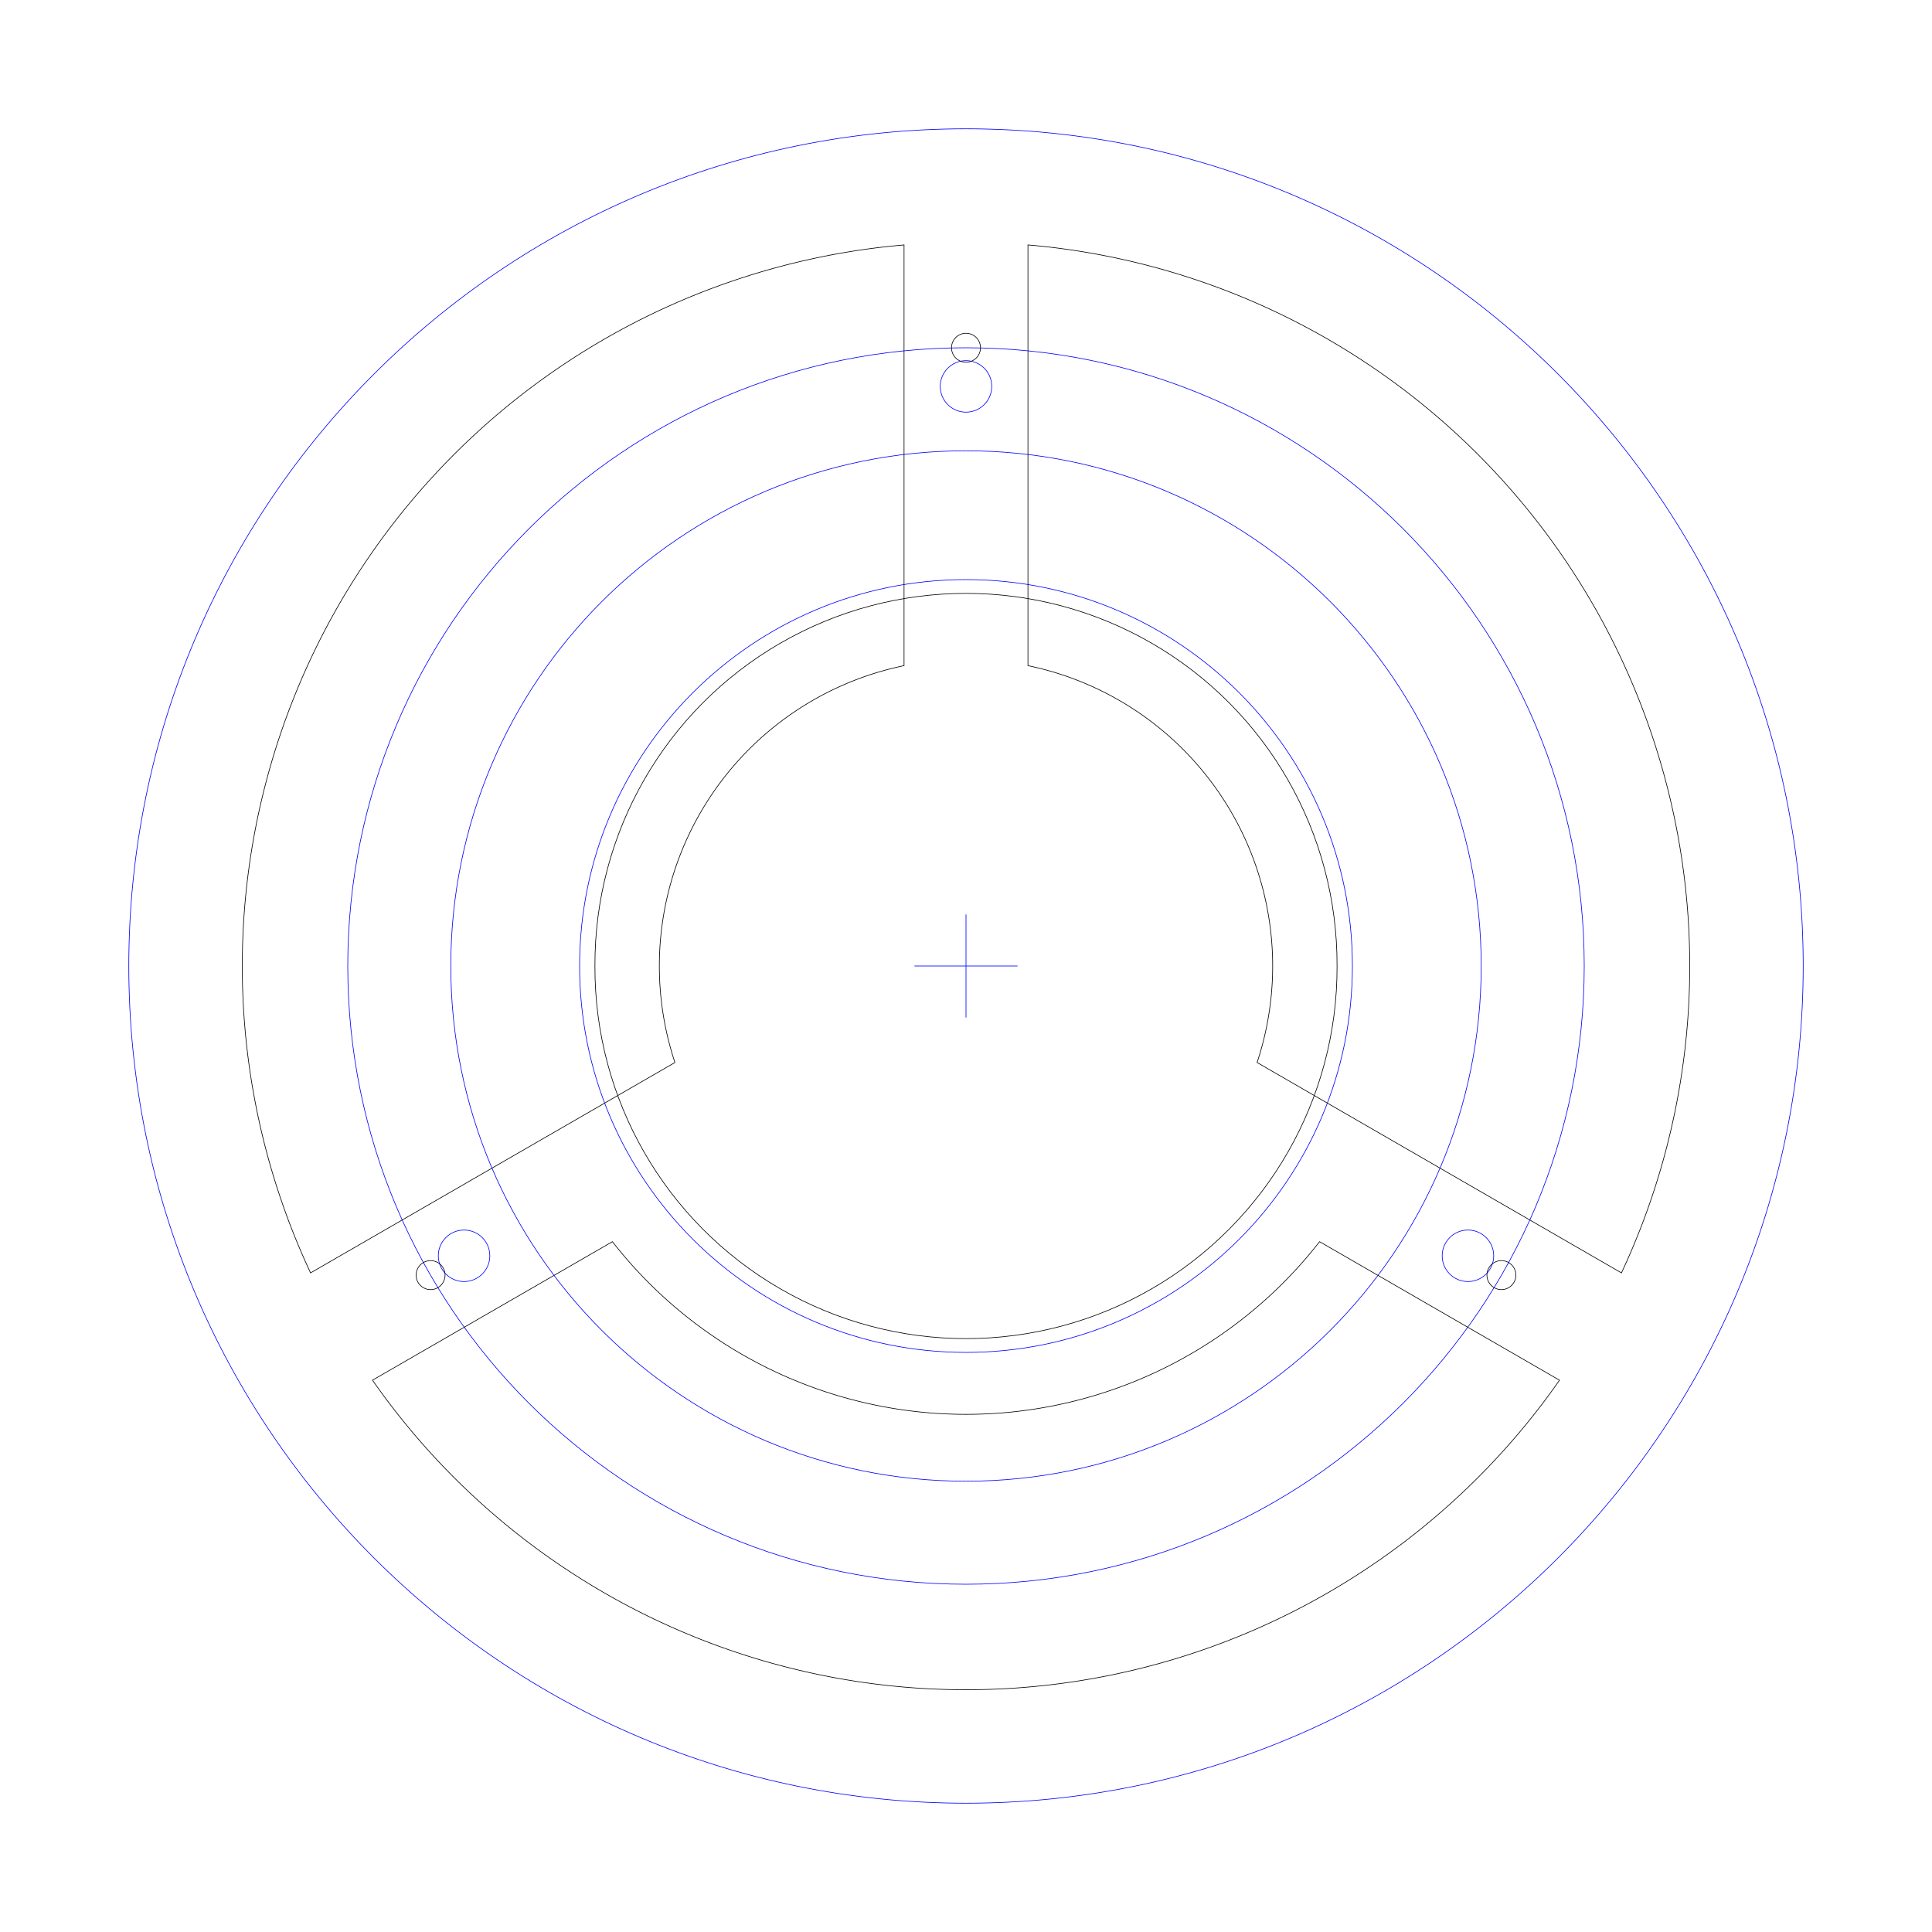
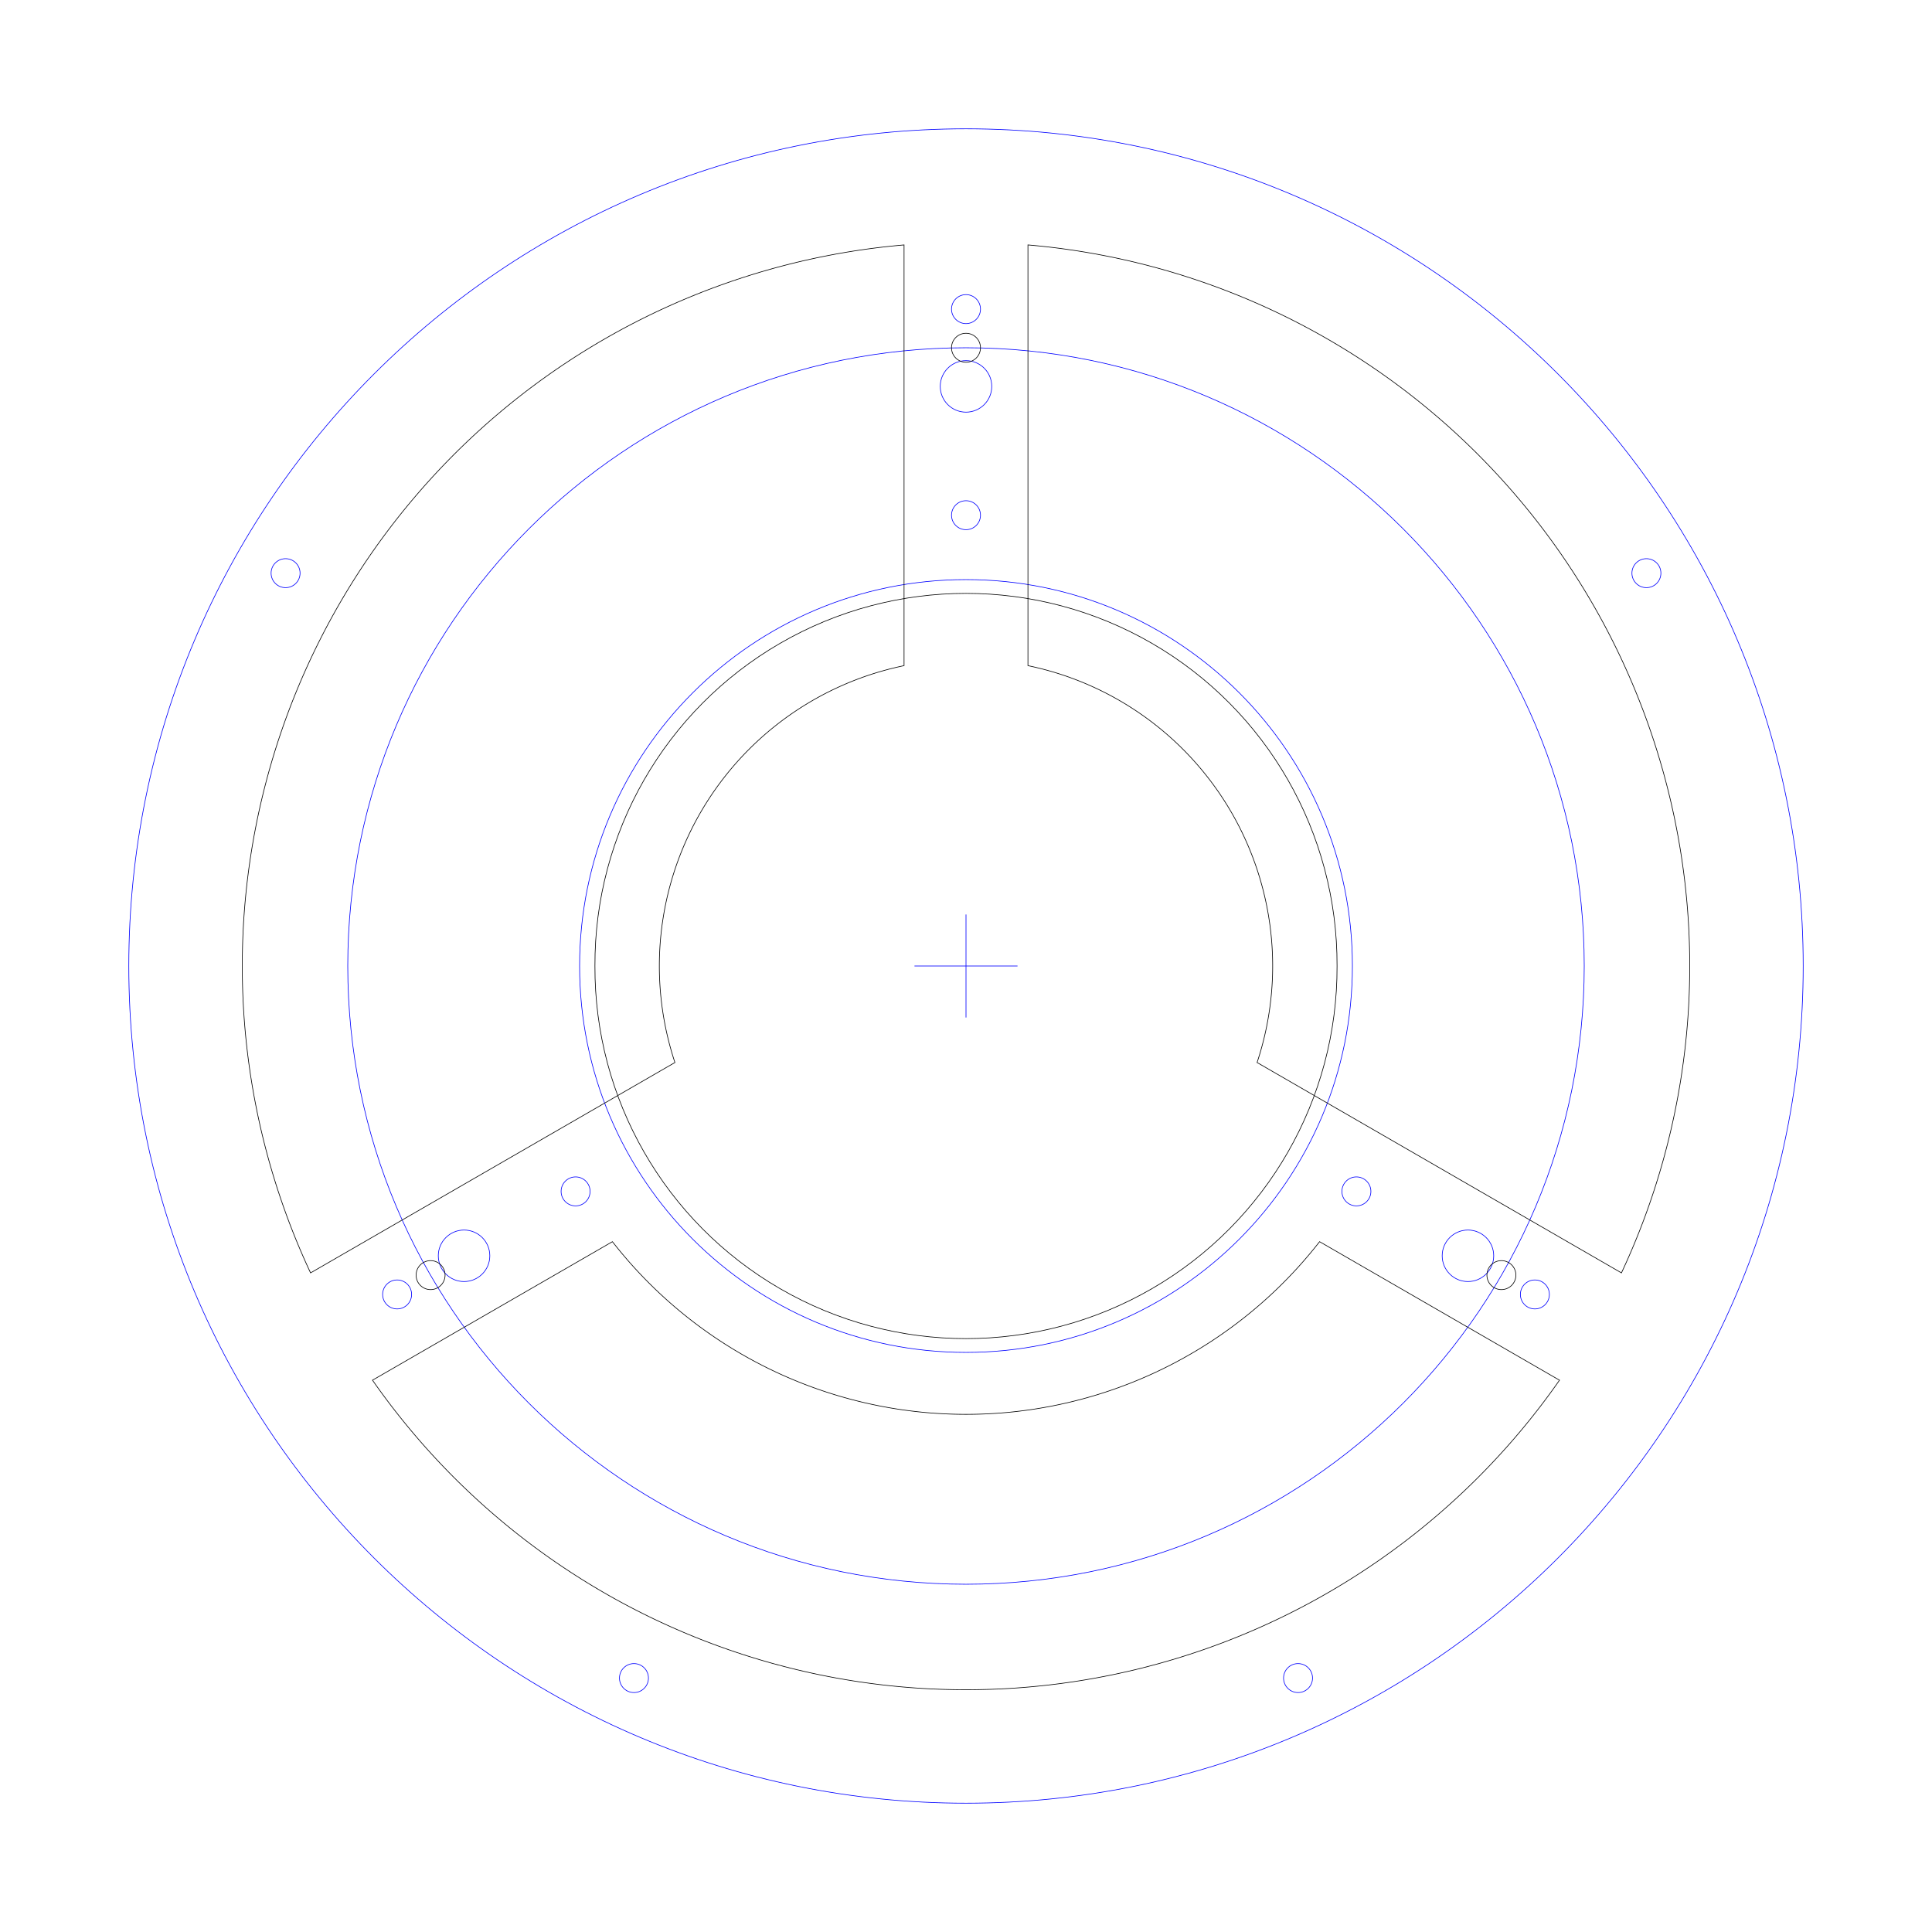
<svg xmlns="http://www.w3.org/2000/svg" width="300.0mm" height="300.0mm" viewBox="0 0 300.0 300.0">
  <g id="engrave" fill="none" stroke="#0000ff" stroke-width="0.1">
    <path d="M 20,150 a 130,130 0 1,0 260,0 a 130,130 0 1,0 -260,0 Z" />
    <path d="M 90,150 a 60,60 0 1,0 120,0 a 60,60 0 1,0 -120,0 Z" />
    <path d="M 142.000,150.000 H 158.000 M 150.000,142.000 V 158.000" />
    <path d="M 54,150 a 96,96 0 1,0 192,0 a 96,96 0 1,0 -192,0 Z" />
-     <path d="M 70,150 a 80,80 0 1,0 160,0 a 80,80 0 1,0 -160,0 Z" />
+     <path d="M 147.75,80 a 2.25,2.25 0 1,0 4.5,0 a 2.25,2.25 0 1,0 -4.5,0 Z" />
+     <path d="M 147.75,48 a 2.25,2.25 0 1,0 4.5,0 a 2.25,2.25 0 1,0 -4.5,0 Z" />
+     <path d="M 208.372,185 a 2.25,2.25 0 1,0 4.5,0 a 2.25,2.25 0 1,0 -4.5,0 Z" />
+     <path d="M 236.085,201 a 2.25,2.25 0 1,0 4.5,0 a 2.25,2.25 0 1,0 -4.5,0 Z" />
+     <path d="M 87.128,185 a 2.25,2.25 0 1,0 4.5,0 a 2.25,2.25 0 1,0 -4.5,0 Z" />
+     <path d="M 59.415,201 a 2.25,2.25 0 1,0 4.5,0 a 2.25,2.25 0 1,0 -4.5,0 Z" />
+     <path d="M 253.405,89 a 2.25,2.25 0 1,0 4.5,0 a 2.25,2.25 0 1,0 -4.5,0 Z" />
+     <path d="M 199.309,260.57 a 2.25,2.25 0 1,0 4.5,0 a 2.25,2.25 0 1,0 -4.5,0 Z" />
+     <path d="M 96.191,260.57 a 2.25,2.25 0 1,0 4.5,0 a 2.25,2.25 0 1,0 -4.5,0 Z" />
+     <path d="M 42.095,89 a 2.25,2.25 0 1,0 4.5,0 a 2.25,2.25 0 1,0 -4.5,0 Z" />
    <path d="M 146,60 a 4,4 0 1,0 8,0 a 4,4 0 1,0 -8,0 Z" />
    <path d="M 223.942,195 a 4,4 0 1,0 8,0 a 4,4 0 1,0 -8,0 Z" />
    <path d="M 68.058,195 a 4,4 0 1,0 8,0 a 4,4 0 1,0 -8,0 Z" />
  </g>
  <g id="cut" fill="none" stroke="#000000" stroke-width="0.1">
    <path d="M 92.381,150 a 57.619,57.619 0 1,0 115.237,0 a 57.619,57.619 0 1,0 -115.237,0 Z" />
    <path d="M 159.619,103.363 L 160.026,103.449 L 160.433,103.538 L 160.839,103.631 L 161.244,103.728 L 161.648,103.828 L 162.051,103.931 L 162.453,104.039 L 162.855,104.149 L 163.255,104.263 L 163.655,104.381 L 164.053,104.502 L 164.451,104.627 L 164.847,104.755 L 165.242,104.886 L 165.636,105.021 L 166.028,105.16 L 166.42,105.302 L 166.81,105.447 L 167.199,105.596 L 167.587,105.748 L 167.973,105.903 L 168.358,106.062 L 168.741,106.224 L 169.123,106.39 L 169.504,106.559 L 169.883,106.731 L 170.261,106.906 L 170.637,107.085 L 171.011,107.267 L 171.384,107.453 L 171.755,107.641 L 172.125,107.833 L 172.493,108.028 L 172.859,108.226 L 173.223,108.428 L 173.586,108.633 L 173.946,108.84 L 174.305,109.051 L 174.662,109.265 L 175.018,109.483 L 175.371,109.703 L 175.722,109.926 L 176.072,110.153 L 176.419,110.382 L 176.765,110.615 L 177.108,110.85 L 177.449,111.089 L 177.789,111.33 L 178.126,111.575 L 178.46,111.822 L 178.793,112.073 L 179.124,112.326 L 179.452,112.582 L 179.778,112.841 L 180.102,113.103 L 180.423,113.367 L 180.743,113.635 L 181.059,113.905 L 181.374,114.178 L 181.686,114.454 L 181.995,114.732 L 182.303,115.013 L 182.607,115.297 L 182.91,115.583 L 183.209,115.872 L 183.506,116.164 L 183.801,116.458 L 184.093,116.755 L 184.382,117.055 L 184.669,117.356 L 184.953,117.661 L 185.235,117.968 L 185.513,118.277 L 185.789,118.589 L 186.063,118.903 L 186.333,119.219 L 186.601,119.538 L 186.866,119.859 L 187.128,120.183 L 187.387,120.509 L 187.644,120.837 L 187.897,121.167 L 188.148,121.5 L 188.396,121.834 L 188.641,122.171 L 188.882,122.51 L 189.121,122.851 L 189.357,123.194 L 189.59,123.539 L 189.82,123.886 L 190.047,124.236 L 190.27,124.587 L 190.491,124.94 L 190.709,125.295 L 190.923,125.652 L 191.135,126.011 L 191.343,126.371 L 191.548,126.734 L 191.75,127.098 L 191.948,127.464 L 192.144,127.831 L 192.336,128.201 L 192.525,128.572 L 192.711,128.944 L 192.893,129.319 L 193.072,129.695 L 193.248,130.072 L 193.421,130.451 L 193.59,130.831 L 193.756,131.213 L 193.919,131.596 L 194.078,131.981 L 194.234,132.367 L 194.386,132.755 L 194.535,133.143 L 194.681,133.534 L 194.823,133.925 L 194.962,134.317 L 195.098,134.711 L 195.23,135.106 L 195.358,135.502 L 195.483,135.899 L 195.605,136.298 L 195.723,136.697 L 195.837,137.097 L 195.948,137.498 L 196.056,137.901 L 196.16,138.304 L 196.261,138.708 L 196.357,139.113 L 196.451,139.519 L 196.541,139.925 L 196.627,140.333 L 196.71,140.741 L 196.789,141.149 L 196.865,141.559 L 196.937,141.969 L 197.005,142.38 L 197.07,142.791 L 197.131,143.203 L 197.189,143.615 L 197.243,144.028 L 197.293,144.441 L 197.34,144.855 L 197.383,145.269 L 197.423,145.684 L 197.459,146.099 L 197.491,146.514 L 197.52,146.929 L 197.545,147.345 L 197.566,147.761 L 197.584,148.177 L 197.598,148.593 L 197.608,149.009 L 197.615,149.425 L 197.619,149.842 L 197.618,150.258 L 197.614,150.674 L 197.606,151.091 L 197.595,151.507 L 197.58,151.923 L 197.561,152.339 L 197.539,152.755 L 197.513,153.17 L 197.484,153.586 L 197.45,154.001 L 197.414,154.415 L 197.373,154.83 L 197.329,155.244 L 197.281,155.658 L 197.23,156.071 L 197.175,156.483 L 197.117,156.896 L 197.055,157.308 L 196.989,157.719 L 196.92,158.129 L 196.847,158.539 L 196.77,158.948 L 196.69,159.357 L 196.607,159.765 L 196.52,160.172 L 196.429,160.578 L 196.335,160.984 L 196.237,161.389 L 196.135,161.793 L 196.031,162.196 L 195.922,162.598 L 195.81,162.999 L 195.695,163.399 L 195.576,163.798 L 195.453,164.196 L 195.328,164.593 L 195.198,164.988 L 251.777,197.654 L 252.19,196.763 L 252.595,195.868 L 252.992,194.969 L 253.381,194.067 L 253.762,193.162 L 254.135,192.254 L 254.501,191.342 L 254.858,190.427 L 255.208,189.509 L 255.549,188.588 L 255.882,187.663 L 256.207,186.737 L 256.524,185.807 L 256.833,184.874 L 257.134,183.939 L 257.426,183.001 L 257.711,182.061 L 257.987,181.118 L 258.255,180.173 L 258.514,179.226 L 258.766,178.276 L 259.009,177.325 L 259.243,176.371 L 259.47,175.415 L 259.688,174.457 L 259.897,173.497 L 260.099,172.536 L 260.291,171.573 L 260.476,170.608 L 260.652,169.641 L 260.819,168.673 L 260.978,167.704 L 261.128,166.733 L 261.271,165.761 L 261.404,164.788 L 261.529,163.814 L 261.646,162.838 L 261.753,161.862 L 261.853,160.885 L 261.944,159.907 L 262.026,158.928 L 262.1,157.948 L 262.165,156.968 L 262.222,155.987 L 262.27,155.006 L 262.309,154.025 L 262.34,153.043 L 262.362,152.061 L 262.376,151.079 L 262.381,150.096 L 262.378,149.114 L 262.366,148.132 L 262.345,147.15 L 262.316,146.168 L 262.278,145.186 L 262.232,144.205 L 262.177,143.224 L 262.113,142.244 L 262.041,141.264 L 261.961,140.285 L 261.871,139.307 L 261.774,138.33 L 261.667,137.353 L 261.553,136.377 L 261.429,135.403 L 261.297,134.429 L 261.157,133.457 L 261.008,132.486 L 260.851,131.517 L 260.685,130.548 L 260.511,129.582 L 260.328,128.617 L 260.137,127.653 L 259.938,126.691 L 259.729,125.731 L 259.513,124.773 L 259.288,123.817 L 259.055,122.862 L 258.814,121.91 L 258.564,120.96 L 258.306,120.012 L 258.04,119.067 L 257.766,118.124 L 257.483,117.183 L 257.192,116.245 L 256.893,115.309 L 256.586,114.376 L 256.27,113.446 L 255.946,112.518 L 255.615,111.594 L 255.275,110.672 L 254.927,109.753 L 254.571,108.838 L 254.208,107.925 L 253.836,107.016 L 253.456,106.11 L 253.069,105.207 L 252.673,104.308 L 252.27,103.412 L 251.859,102.52 L 251.44,101.632 L 251.013,100.747 L 250.579,99.866 L 250.137,98.989 L 249.687,98.115 L 249.23,97.246 L 248.765,96.38 L 248.292,95.519 L 247.812,94.662 L 247.325,93.809 L 246.83,92.961 L 246.328,92.117 L 245.818,91.277 L 245.301,90.442 L 244.777,89.611 L 244.246,88.785 L 243.707,87.963 L 243.161,87.147 L 242.608,86.335 L 242.048,85.528 L 241.481,84.725 L 240.907,83.928 L 240.326,83.136 L 239.738,82.349 L 239.143,81.567 L 238.542,80.791 L 237.934,80.02 L 237.318,79.254 L 236.697,78.493 L 236.068,77.738 L 235.434,76.989 L 234.792,76.245 L 234.144,75.506 L 233.49,74.774 L 232.829,74.047 L 232.162,73.326 L 231.489,72.61 L 230.809,71.901 L 230.123,71.198 L 229.431,70.5 L 228.734,69.809 L 228.03,69.124 L 227.32,68.445 L 226.604,67.772 L 225.882,67.106 L 225.155,66.446 L 224.422,65.792 L 223.683,65.145 L 222.938,64.504 L 222.188,63.87 L 221.433,63.242 L 220.671,62.621 L 219.905,62.007 L 219.133,61.399 L 218.356,60.798 L 217.574,60.204 L 216.786,59.617 L 215.994,59.036 L 215.196,58.463 L 214.393,57.897 L 213.586,57.337 L 212.774,56.785 L 211.956,56.24 L 211.135,55.702 L 210.308,55.171 L 209.477,54.648 L 208.641,54.132 L 207.801,53.623 L 206.956,53.121 L 206.107,52.627 L 205.254,52.14 L 204.396,51.661 L 203.535,51.189 L 202.669,50.725 L 201.799,50.269 L 200.926,49.819 L 200.048,49.378 L 199.167,48.945 L 198.281,48.519 L 197.393,48.101 L 196.5,47.69 L 195.604,47.288 L 194.704,46.893 L 193.802,46.506 L 192.895,46.127 L 191.986,45.756 L 191.073,45.393 L 190.157,45.038 L 189.238,44.691 L 188.316,44.352 L 187.391,44.021 L 186.463,43.699 L 185.533,43.384 L 184.599,43.078 L 183.663,42.779 L 182.725,42.489 L 181.784,42.207 L 180.841,41.933 L 179.895,41.668 L 178.947,41.411 L 177.997,41.162 L 177.044,40.921 L 176.09,40.689 L 175.133,40.465 L 174.175,40.25 L 173.215,40.043 L 172.253,39.844 L 171.289,39.654 L 170.324,39.472 L 169.357,39.298 L 168.388,39.133 L 167.419,38.977 L 166.447,38.829 L 165.475,38.689 L 164.502,38.558 L 163.527,38.436 L 162.551,38.322 L 161.575,38.216 L 160.597,38.12 L 159.619,38.031 Z" />
    <path d="M 204.904,192.806 L 204.528,193.284 L 204.148,193.758 L 203.763,194.23 L 203.375,194.698 L 202.982,195.162 L 202.586,195.624 L 202.185,196.081 L 201.781,196.535 L 201.372,196.986 L 200.96,197.433 L 200.543,197.876 L 200.123,198.316 L 199.699,198.752 L 199.271,199.184 L 198.84,199.613 L 198.404,200.038 L 197.965,200.459 L 197.523,200.876 L 197.077,201.289 L 196.627,201.698 L 196.173,202.104 L 195.716,202.505 L 195.256,202.903 L 194.792,203.296 L 194.325,203.685 L 193.854,204.07 L 193.38,204.452 L 192.903,204.828 L 192.422,205.201 L 191.938,205.57 L 191.451,205.934 L 190.961,206.294 L 190.467,206.649 L 189.971,207.001 L 189.471,207.348 L 188.969,207.691 L 188.463,208.029 L 187.955,208.363 L 187.444,208.692 L 186.929,209.017 L 186.412,209.337 L 185.893,209.653 L 185.37,209.964 L 184.845,210.271 L 184.317,210.573 L 183.786,210.871 L 183.253,211.164 L 182.718,211.452 L 182.18,211.735 L 181.639,212.014 L 181.096,212.288 L 180.551,212.557 L 180.003,212.822 L 179.453,213.082 L 178.901,213.337 L 178.346,213.587 L 177.79,213.832 L 177.231,214.072 L 176.67,214.308 L 176.107,214.538 L 175.543,214.764 L 174.976,214.984 L 174.407,215.2 L 173.837,215.411 L 173.264,215.617 L 172.69,215.817 L 172.114,216.013 L 171.537,216.204 L 170.958,216.389 L 170.377,216.57 L 169.794,216.745 L 169.21,216.916 L 168.625,217.081 L 168.038,217.241 L 167.45,217.396 L 166.861,217.546 L 166.27,217.691 L 165.678,217.83 L 165.085,217.965 L 164.491,218.094 L 163.895,218.218 L 163.299,218.337 L 162.701,218.45 L 162.103,218.559 L 161.503,218.662 L 160.903,218.76 L 160.302,218.852 L 159.7,218.94 L 159.097,219.022 L 158.494,219.099 L 157.89,219.17 L 157.285,219.237 L 156.68,219.298 L 156.075,219.353 L 155.468,219.404 L 154.862,219.449 L 154.255,219.489 L 153.648,219.523 L 153.04,219.552 L 152.432,219.576 L 151.825,219.595 L 151.216,219.608 L 150.608,219.616 L 150,219.619 L 149.392,219.616 L 148.784,219.608 L 148.175,219.595 L 147.568,219.576 L 146.96,219.552 L 146.352,219.523 L 145.745,219.489 L 145.138,219.449 L 144.532,219.404 L 143.925,219.353 L 143.32,219.298 L 142.715,219.237 L 142.11,219.17 L 141.506,219.099 L 140.903,219.022 L 140.3,218.94 L 139.698,218.852 L 139.097,218.76 L 138.497,218.662 L 137.897,218.559 L 137.299,218.45 L 136.701,218.337 L 136.105,218.218 L 135.509,218.094 L 134.915,217.965 L 134.322,217.83 L 133.73,217.691 L 133.139,217.546 L 132.55,217.396 L 131.962,217.241 L 131.375,217.081 L 130.79,216.916 L 130.206,216.745 L 129.623,216.57 L 129.042,216.389 L 128.463,216.204 L 127.886,216.013 L 127.31,215.817 L 126.736,215.617 L 126.163,215.411 L 125.593,215.2 L 125.024,214.984 L 124.457,214.764 L 123.892,214.538 L 123.33,214.308 L 122.769,214.072 L 122.21,213.832 L 121.654,213.587 L 121.099,213.337 L 120.547,213.082 L 119.997,212.822 L 119.449,212.557 L 118.904,212.288 L 118.361,212.014 L 117.82,211.735 L 117.282,211.452 L 116.747,211.164 L 116.213,210.871 L 115.683,210.573 L 115.155,210.271 L 114.63,209.964 L 114.107,209.653 L 113.588,209.337 L 113.071,209.017 L 112.556,208.692 L 112.045,208.363 L 111.537,208.029 L 111.031,207.691 L 110.529,207.348 L 110.029,207.001 L 109.533,206.649 L 109.039,206.294 L 108.549,205.934 L 108.062,205.57 L 107.578,205.201 L 107.097,204.828 L 106.62,204.452 L 106.146,204.07 L 105.675,203.685 L 105.208,203.296 L 104.744,202.903 L 104.284,202.505 L 103.827,202.104 L 103.373,201.698 L 102.924,201.289 L 102.477,200.876 L 102.035,200.459 L 101.596,200.038 L 101.16,199.613 L 100.729,199.184 L 100.301,198.752 L 99.877,198.316 L 99.457,197.876 L 99.04,197.433 L 98.628,196.986 L 98.219,196.535 L 97.815,196.081 L 97.414,195.624 L 97.018,195.162 L 96.625,194.698 L 96.237,194.23 L 95.852,193.758 L 95.472,193.284 L 95.096,192.806 L 57.842,214.315 L 58.407,215.118 L 58.98,215.916 L 59.559,216.709 L 60.146,217.497 L 60.739,218.28 L 61.34,219.057 L 61.947,219.829 L 62.56,220.596 L 63.181,221.358 L 63.808,222.114 L 64.442,222.865 L 65.082,223.61 L 65.728,224.349 L 66.381,225.083 L 67.041,225.811 L 67.707,226.533 L 68.379,227.25 L 69.057,227.96 L 69.742,228.665 L 70.432,229.363 L 71.129,230.056 L 71.832,230.742 L 72.541,231.422 L 73.255,232.096 L 73.976,232.764 L 74.702,233.425 L 75.434,234.08 L 76.172,234.729 L 76.915,235.371 L 77.664,236.006 L 78.419,236.635 L 79.179,237.258 L 79.944,237.874 L 80.715,238.482 L 81.491,239.085 L 82.272,239.68 L 83.059,240.269 L 83.85,240.85 L 84.647,241.425 L 85.449,241.993 L 86.255,242.554 L 87.067,243.107 L 87.883,243.654 L 88.704,244.193 L 89.53,244.725 L 90.36,245.25 L 91.195,245.768 L 92.034,246.278 L 92.878,246.781 L 93.726,247.277 L 94.578,247.765 L 95.435,248.246 L 96.296,248.719 L 97.161,249.185 L 98.03,249.643 L 98.903,250.093 L 99.78,250.536 L 100.66,250.971 L 101.545,251.398 L 102.433,251.818 L 103.325,252.23 L 104.22,252.634 L 105.119,253.03 L 106.021,253.419 L 106.927,253.799 L 107.836,254.172 L 108.748,254.536 L 109.663,254.893 L 110.582,255.241 L 111.503,255.582 L 112.427,255.914 L 113.355,256.239 L 114.285,256.555 L 115.217,256.863 L 116.153,257.163 L 117.091,257.455 L 118.031,257.738 L 118.974,258.014 L 119.919,258.281 L 120.867,258.539 L 121.817,258.79 L 122.769,259.032 L 123.723,259.266 L 124.679,259.491 L 125.637,259.709 L 126.597,259.917 L 127.559,260.118 L 128.522,260.31 L 129.487,260.493 L 130.454,260.668 L 131.422,260.835 L 132.391,260.993 L 133.362,261.143 L 134.334,261.284 L 135.307,261.417 L 136.282,261.541 L 137.257,261.656 L 138.234,261.764 L 139.211,261.862 L 140.189,261.952 L 141.168,262.034 L 142.148,262.107 L 143.128,262.171 L 144.109,262.227 L 145.09,262.274 L 146.071,262.313 L 147.053,262.343 L 148.036,262.364 L 149.018,262.377 L 150,262.381 L 150.982,262.377 L 151.964,262.364 L 152.947,262.343 L 153.929,262.313 L 154.91,262.274 L 155.891,262.227 L 156.872,262.171 L 157.852,262.107 L 158.832,262.034 L 159.811,261.952 L 160.789,261.862 L 161.766,261.764 L 162.743,261.656 L 163.718,261.541 L 164.693,261.417 L 165.666,261.284 L 166.638,261.143 L 167.609,260.993 L 168.578,260.835 L 169.546,260.668 L 170.513,260.493 L 171.478,260.31 L 172.441,260.118 L 173.403,259.917 L 174.363,259.709 L 175.321,259.491 L 176.277,259.266 L 177.231,259.032 L 178.183,258.79 L 179.133,258.539 L 180.081,258.281 L 181.026,258.014 L 181.969,257.738 L 182.909,257.455 L 183.847,257.163 L 184.783,256.863 L 185.715,256.555 L 186.645,256.239 L 187.573,255.914 L 188.497,255.582 L 189.418,255.241 L 190.337,254.893 L 191.252,254.536 L 192.164,254.172 L 193.073,253.799 L 193.979,253.419 L 194.881,253.03 L 195.78,252.634 L 196.675,252.23 L 197.567,251.818 L 198.455,251.398 L 199.34,250.971 L 200.22,250.536 L 201.097,250.093 L 201.97,249.643 L 202.839,249.185 L 203.704,248.719 L 204.565,248.246 L 205.422,247.765 L 206.274,247.277 L 207.122,246.781 L 207.966,246.278 L 208.805,245.768 L 209.64,245.25 L 210.47,244.725 L 211.296,244.193 L 212.117,243.654 L 212.933,243.107 L 213.745,242.554 L 214.551,241.993 L 215.353,241.425 L 216.149,240.85 L 216.941,240.269 L 217.728,239.68 L 218.509,239.085 L 219.285,238.482 L 220.056,237.874 L 220.821,237.258 L 221.581,236.635 L 222.336,236.006 L 223.085,235.371 L 223.828,234.729 L 224.566,234.08 L 225.298,233.425 L 226.024,232.764 L 226.745,232.096 L 227.459,231.422 L 228.168,230.742 L 228.871,230.056 L 229.568,229.363 L 230.258,228.665 L 230.943,227.96 L 231.621,227.25 L 232.293,226.533 L 232.959,225.811 L 233.619,225.083 L 234.272,224.349 L 234.918,223.61 L 235.559,222.865 L 236.192,222.114 L 236.819,221.358 L 237.44,220.596 L 238.053,219.829 L 238.66,219.057 L 239.261,218.28 L 239.854,217.497 L 240.44,216.709 L 241.02,215.916 L 241.593,215.118 L 242.159,214.315 Z" />
    <path d="M 104.802,164.988 L 104.672,164.593 L 104.546,164.196 L 104.424,163.798 L 104.305,163.399 L 104.19,162.999 L 104.078,162.598 L 103.969,162.196 L 103.865,161.793 L 103.763,161.389 L 103.665,160.984 L 103.571,160.578 L 103.48,160.172 L 103.393,159.765 L 103.31,159.357 L 103.23,158.948 L 103.153,158.539 L 103.08,158.129 L 103.011,157.719 L 102.945,157.308 L 102.883,156.896 L 102.825,156.483 L 102.77,156.071 L 102.719,155.658 L 102.671,155.244 L 102.627,154.83 L 102.586,154.415 L 102.55,154.001 L 102.516,153.586 L 102.487,153.17 L 102.461,152.755 L 102.439,152.339 L 102.42,151.923 L 102.405,151.507 L 102.394,151.091 L 102.386,150.674 L 102.382,150.258 L 102.382,149.842 L 102.385,149.425 L 102.392,149.009 L 102.402,148.593 L 102.416,148.177 L 102.434,147.761 L 102.455,147.345 L 102.48,146.929 L 102.509,146.514 L 102.541,146.099 L 102.577,145.684 L 102.617,145.269 L 102.66,144.855 L 102.707,144.441 L 102.757,144.028 L 102.811,143.615 L 102.869,143.203 L 102.93,142.791 L 102.995,142.38 L 103.063,141.969 L 103.135,141.559 L 103.211,141.149 L 103.29,140.741 L 103.373,140.333 L 103.459,139.925 L 103.549,139.519 L 103.642,139.113 L 103.74,138.708 L 103.84,138.304 L 103.944,137.901 L 104.052,137.498 L 104.163,137.097 L 104.277,136.697 L 104.395,136.298 L 104.517,135.899 L 104.642,135.502 L 104.77,135.106 L 104.902,134.711 L 105.038,134.317 L 105.177,133.925 L 105.319,133.534 L 105.465,133.143 L 105.614,132.755 L 105.766,132.367 L 105.922,131.981 L 106.081,131.596 L 106.244,131.213 L 106.41,130.831 L 106.579,130.451 L 106.752,130.072 L 106.928,129.695 L 107.107,129.319 L 107.289,128.944 L 107.475,128.572 L 107.664,128.201 L 107.856,127.831 L 108.052,127.464 L 108.25,127.098 L 108.452,126.734 L 108.657,126.371 L 108.865,126.011 L 109.077,125.652 L 109.291,125.295 L 109.509,124.94 L 109.73,124.587 L 109.953,124.236 L 110.18,123.886 L 110.41,123.539 L 110.643,123.194 L 110.879,122.851 L 111.118,122.51 L 111.359,122.171 L 111.604,121.834 L 111.852,121.5 L 112.103,121.167 L 112.356,120.837 L 112.613,120.509 L 112.872,120.183 L 113.134,119.859 L 113.399,119.538 L 113.667,119.219 L 113.937,118.903 L 114.211,118.589 L 114.487,118.277 L 114.765,117.968 L 115.047,117.661 L 115.331,117.356 L 115.618,117.055 L 115.907,116.755 L 116.199,116.458 L 116.494,116.164 L 116.791,115.872 L 117.091,115.583 L 117.393,115.297 L 117.697,115.013 L 118.004,114.732 L 118.314,114.454 L 118.626,114.178 L 118.941,113.905 L 119.257,113.635 L 119.577,113.367 L 119.898,113.103 L 120.222,112.841 L 120.548,112.582 L 120.876,112.326 L 121.207,112.073 L 121.54,111.822 L 121.874,111.575 L 122.211,111.33 L 122.551,111.089 L 122.892,110.85 L 123.235,110.615 L 123.581,110.382 L 123.928,110.153 L 124.278,109.926 L 124.629,109.703 L 124.982,109.483 L 125.338,109.265 L 125.695,109.051 L 126.054,108.84 L 126.414,108.633 L 126.777,108.428 L 127.141,108.226 L 127.507,108.028 L 127.875,107.833 L 128.245,107.641 L 128.616,107.453 L 128.989,107.267 L 129.363,107.085 L 129.739,106.906 L 130.117,106.731 L 130.496,106.559 L 130.877,106.39 L 131.259,106.224 L 131.642,106.062 L 132.027,105.903 L 132.413,105.748 L 132.801,105.596 L 133.19,105.447 L 133.58,105.302 L 133.972,105.16 L 134.364,105.021 L 134.758,104.886 L 135.153,104.755 L 135.549,104.627 L 135.947,104.502 L 136.345,104.381 L 136.745,104.263 L 137.145,104.149 L 137.547,104.039 L 137.949,103.931 L 138.352,103.828 L 138.756,103.728 L 139.161,103.631 L 139.567,103.538 L 139.974,103.449 L 140.381,103.363 L 140.381,38.031 L 139.403,38.12 L 138.425,38.216 L 137.449,38.322 L 136.473,38.436 L 135.498,38.558 L 134.525,38.689 L 133.553,38.829 L 132.581,38.977 L 131.612,39.133 L 130.643,39.298 L 129.676,39.472 L 128.711,39.654 L 127.747,39.844 L 126.785,40.043 L 125.825,40.25 L 124.867,40.465 L 123.91,40.689 L 122.956,40.921 L 122.003,41.162 L 121.053,41.411 L 120.105,41.668 L 119.159,41.933 L 118.216,42.207 L 117.275,42.489 L 116.337,42.779 L 115.401,43.078 L 114.467,43.384 L 113.537,43.699 L 112.609,44.021 L 111.684,44.352 L 110.762,44.691 L 109.843,45.038 L 108.927,45.393 L 108.014,45.756 L 107.105,46.127 L 106.198,46.506 L 105.296,46.893 L 104.396,47.288 L 103.5,47.69 L 102.608,48.101 L 101.719,48.519 L 100.833,48.945 L 99.952,49.378 L 99.074,49.819 L 98.201,50.269 L 97.331,50.725 L 96.465,51.189 L 95.604,51.661 L 94.746,52.14 L 93.893,52.627 L 93.044,53.121 L 92.199,53.623 L 91.359,54.132 L 90.523,54.648 L 89.692,55.171 L 88.865,55.702 L 88.044,56.24 L 87.226,56.785 L 86.414,57.337 L 85.606,57.897 L 84.804,58.463 L 84.006,59.036 L 83.214,59.617 L 82.426,60.204 L 81.644,60.798 L 80.867,61.399 L 80.095,62.007 L 79.329,62.621 L 78.567,63.242 L 77.812,63.87 L 77.062,64.504 L 76.317,65.145 L 75.578,65.792 L 74.845,66.446 L 74.118,67.106 L 73.396,67.772 L 72.68,68.445 L 71.97,69.124 L 71.266,69.809 L 70.569,70.5 L 69.877,71.198 L 69.191,71.901 L 68.511,72.61 L 67.838,73.326 L 67.171,74.047 L 66.51,74.774 L 65.856,75.506 L 65.208,76.245 L 64.567,76.989 L 63.932,77.738 L 63.303,78.493 L 62.682,79.254 L 62.066,80.02 L 61.458,80.791 L 60.857,81.567 L 60.262,82.349 L 59.674,83.136 L 59.093,83.928 L 58.519,84.725 L 57.952,85.528 L 57.392,86.335 L 56.839,87.147 L 56.293,87.963 L 55.754,88.785 L 55.223,89.611 L 54.699,90.442 L 54.182,91.277 L 53.672,92.117 L 53.17,92.961 L 52.675,93.809 L 52.188,94.662 L 51.708,95.519 L 51.235,96.38 L 50.77,97.246 L 50.313,98.115 L 49.863,98.989 L 49.421,99.866 L 48.987,100.747 L 48.56,101.632 L 48.141,102.52 L 47.73,103.412 L 47.327,104.308 L 46.931,105.207 L 46.544,106.11 L 46.164,107.016 L 45.792,107.925 L 45.428,108.838 L 45.073,109.753 L 44.725,110.672 L 44.385,111.594 L 44.053,112.518 L 43.73,113.446 L 43.414,114.376 L 43.107,115.309 L 42.808,116.245 L 42.517,117.183 L 42.234,118.124 L 41.96,119.067 L 41.694,120.012 L 41.436,120.96 L 41.186,121.91 L 40.944,122.862 L 40.712,123.817 L 40.487,124.773 L 40.27,125.731 L 40.062,126.691 L 39.863,127.653 L 39.672,128.617 L 39.489,129.582 L 39.315,130.548 L 39.149,131.517 L 38.992,132.486 L 38.843,133.457 L 38.703,134.429 L 38.571,135.403 L 38.447,136.377 L 38.333,137.353 L 38.226,138.33 L 38.129,139.307 L 38.039,140.285 L 37.959,141.264 L 37.887,142.244 L 37.823,143.224 L 37.768,144.205 L 37.722,145.186 L 37.684,146.168 L 37.655,147.15 L 37.634,148.132 L 37.622,149.114 L 37.619,150.096 L 37.624,151.079 L 37.638,152.061 L 37.66,153.043 L 37.691,154.025 L 37.73,155.006 L 37.778,155.987 L 37.835,156.968 L 37.9,157.948 L 37.974,158.928 L 38.056,159.907 L 38.147,160.885 L 38.246,161.862 L 38.355,162.838 L 38.471,163.814 L 38.596,164.788 L 38.73,165.761 L 38.871,166.733 L 39.022,167.704 L 39.181,168.673 L 39.348,169.641 L 39.524,170.608 L 39.709,171.573 L 39.901,172.536 L 40.103,173.497 L 40.312,174.457 L 40.53,175.415 L 40.757,176.371 L 40.991,177.325 L 41.234,178.276 L 41.486,179.226 L 41.745,180.173 L 42.013,181.118 L 42.289,182.061 L 42.574,183.001 L 42.866,183.939 L 43.167,184.874 L 43.476,185.807 L 43.793,186.737 L 44.118,187.663 L 44.451,188.588 L 44.792,189.509 L 45.142,190.427 L 45.499,191.342 L 45.865,192.254 L 46.238,193.162 L 46.619,194.067 L 47.008,194.969 L 47.405,195.868 L 47.81,196.763 L 48.223,197.654 Z" />
    <path d="M 147.75,54 a 2.25,2.25 0 1,0 4.5,0 a 2.25,2.25 0 1,0 -4.5,0 Z" />
    <path d="M 230.888,198 a 2.25,2.25 0 1,0 4.5,0 a 2.25,2.25 0 1,0 -4.5,0 Z" />
    <path d="M 64.612,198 a 2.25,2.25 0 1,0 4.5,0 a 2.25,2.25 0 1,0 -4.5,0 Z" />
  </g>
</svg>
